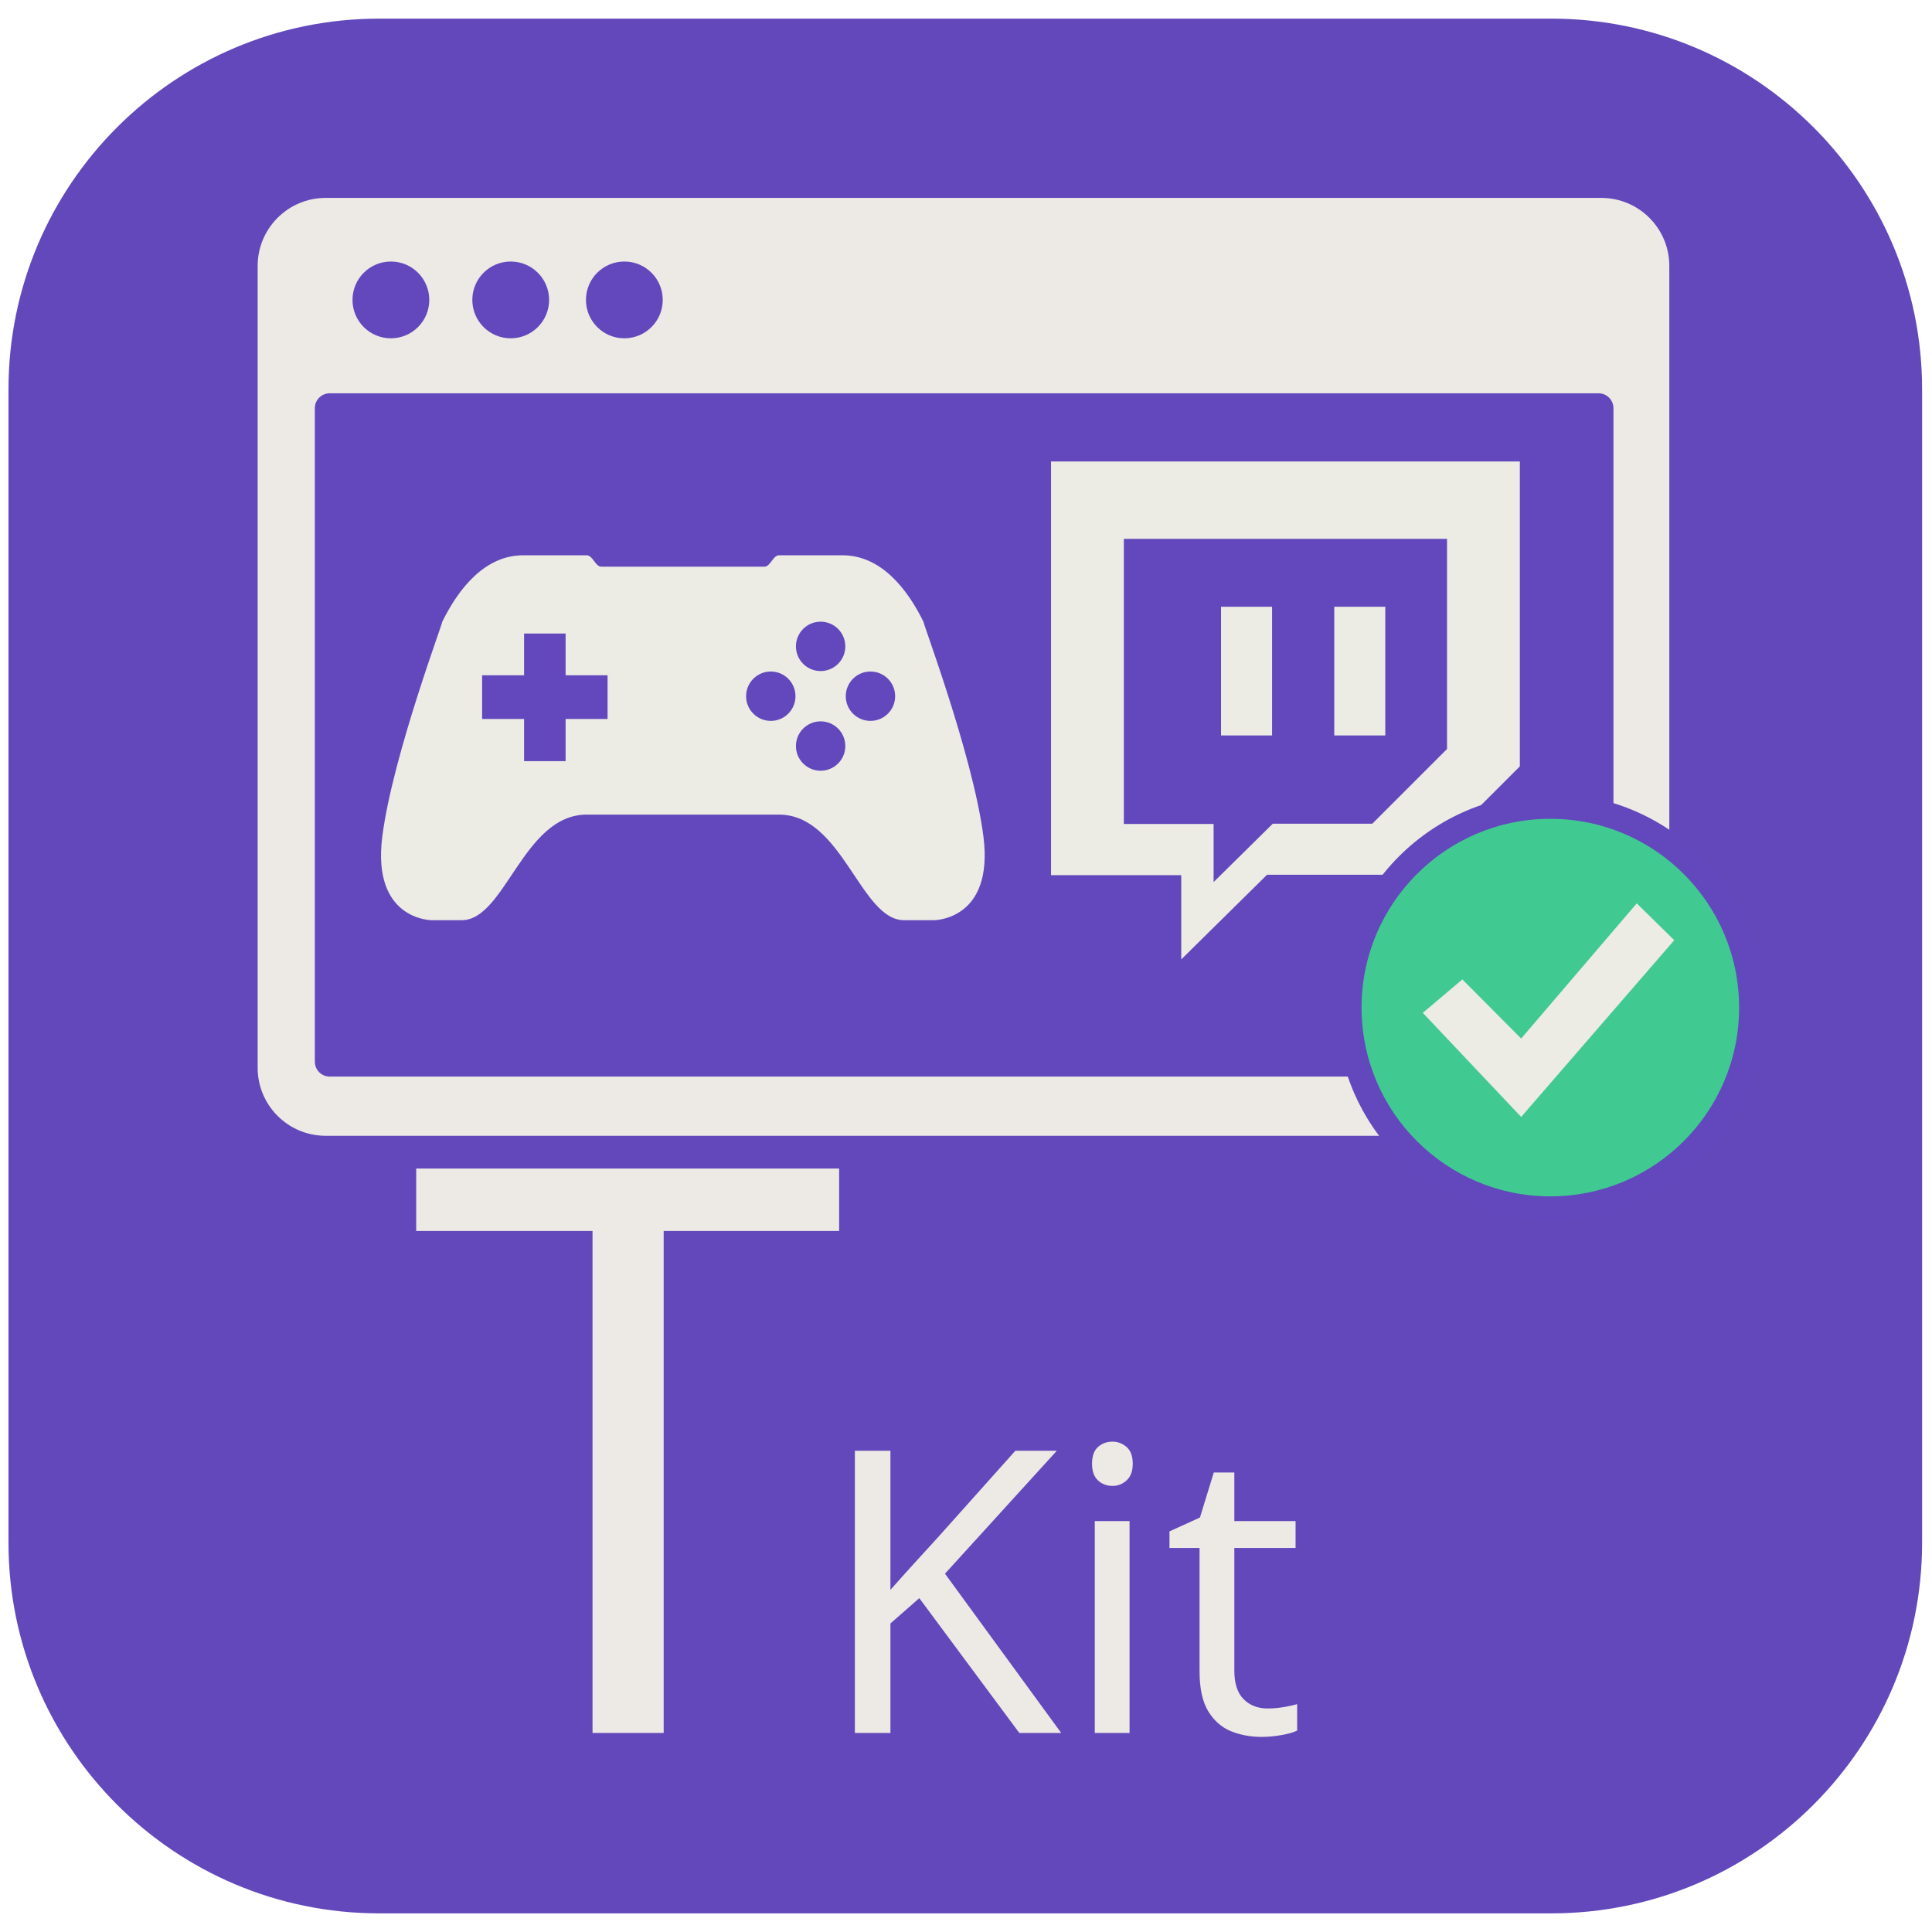
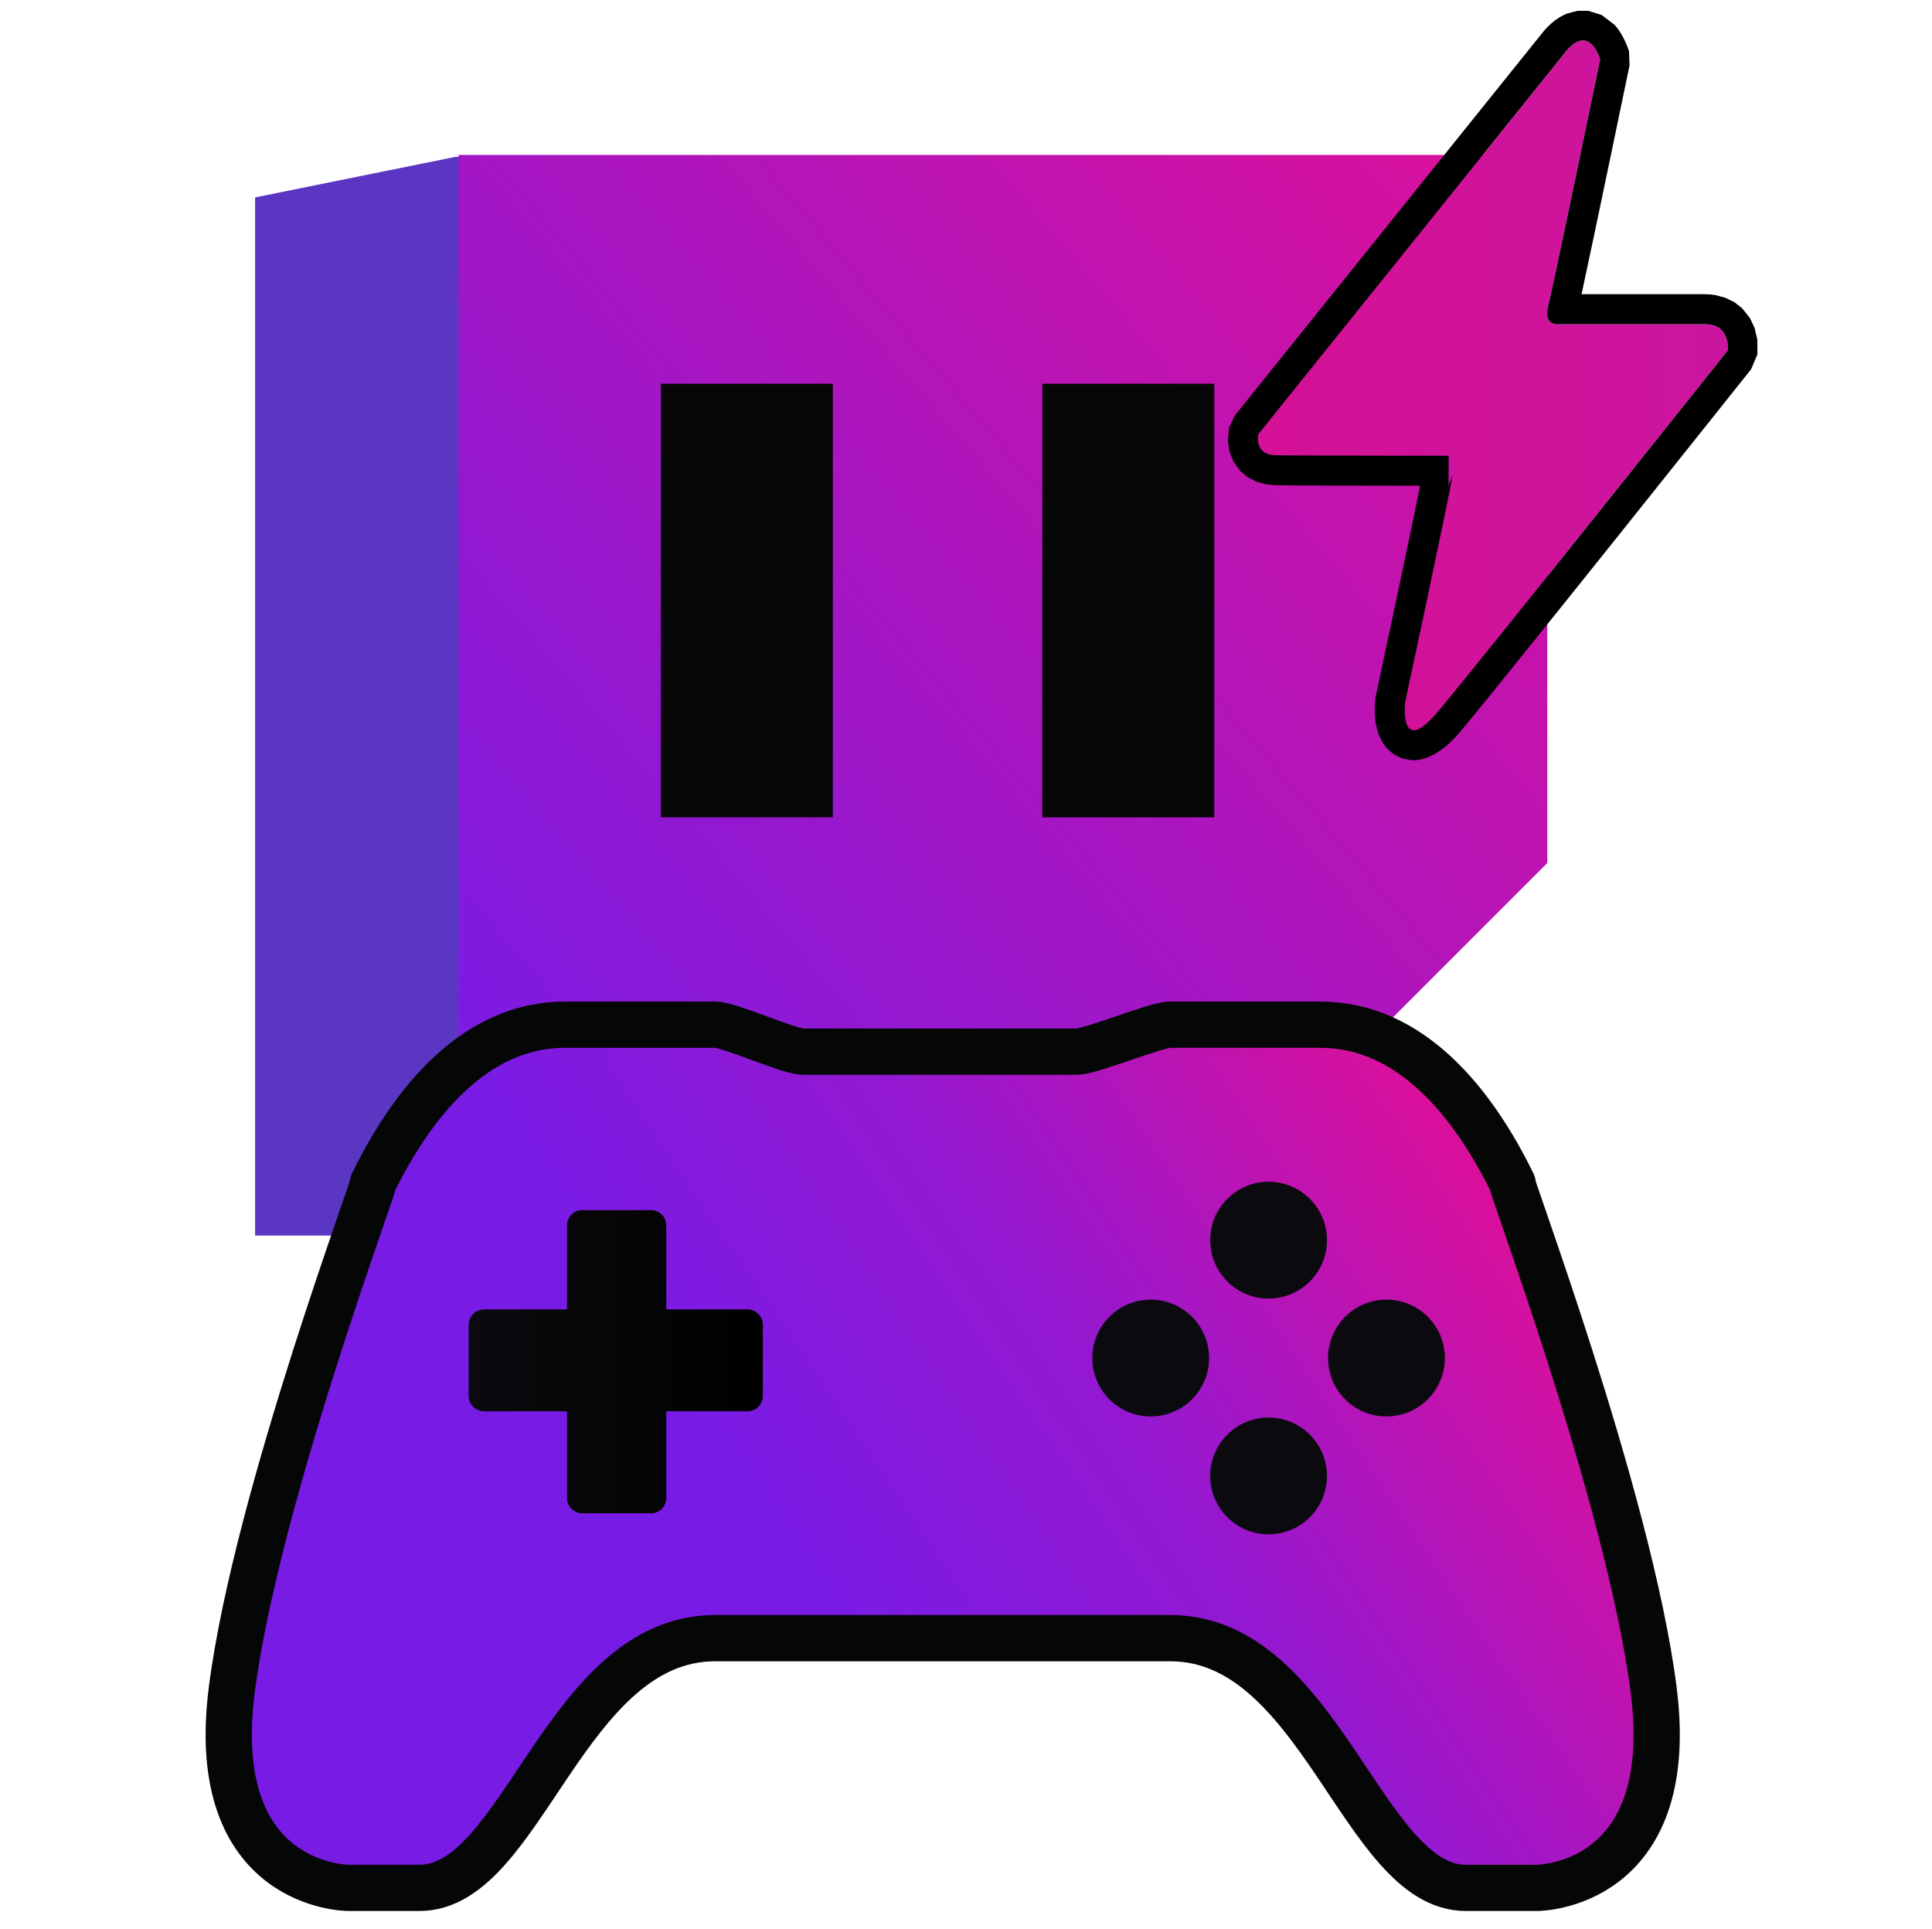
- <svg xmlns="http://www.w3.org/2000/svg" width="100%" height="100%" viewBox="0 0 512 512" version="1.1" xml:space="preserve" style="fill-rule:evenodd;clip-rule:evenodd;stroke-linejoin:round;stroke-miterlimit:2;">
-   <rect id="Icon" x="0" y="0" width="512" height="512" style="fill:none;" />
-   <g id="Icon1">
-     <g id="TheIcon" transform="matrix(1,0,0,1,0,3.18305)">
-       <g id="Background" transform="matrix(1.16531,0,0,1.13692,-44.2223,-29.4696)">
-         <path d="M475.066,113.874L475.066,382.705C475.066,430.396 437.29,469.115 390.761,469.115L124.183,469.115C77.654,469.115 39.878,430.396 39.878,382.705L39.878,113.874C39.878,66.183 77.654,27.464 124.183,27.464L390.761,27.464C437.29,27.464 475.066,66.183 475.066,113.874Z" style="fill:rgb(98,72,187);" />
-       </g>
-       <g id="Container" transform="matrix(1.16148,0,0,1.16148,-42.4012,-40.9871)">
-         <g transform="matrix(0.995455,0,0,0.988115,1.89721,3.46668)">
-           <path d="M417.386,90.824L417.386,276.003C417.386,284.665 410.406,291.697 401.808,291.697L109.401,291.697C100.804,291.697 93.824,284.665 93.824,276.003L93.824,90.824C93.824,82.163 100.804,75.131 109.401,75.131L401.808,75.131C410.406,75.131 417.386,82.163 417.386,90.824Z" style="fill:rgb(237,233,229);" />
-         </g>
-         <g transform="matrix(1.0023,0,0,1,-0.929653,0)">
-           <path d="M404.639,125.675L404.639,274.795C404.639,276.665 403.124,278.184 401.258,278.184L112.403,278.184C110.536,278.184 109.021,276.665 109.021,274.795L109.021,125.675C109.021,123.804 110.536,122.286 112.403,122.286L401.258,122.286C403.124,122.286 404.639,123.804 404.639,125.675Z" style="fill:rgb(98,72,188);" />
-         </g>
-         <g transform="matrix(1.07576,0,0,1.07576,-9.15063,-7.3844)">
-           <circle cx="125.348" cy="100.731" r="8.143" style="fill:rgb(98,72,188);" />
-         </g>
-         <g transform="matrix(1.07576,0,0,1.07576,18.1891,-7.3844)">
-           <circle cx="125.348" cy="100.731" r="8.143" style="fill:rgb(98,72,188);" />
-         </g>
-         <g transform="matrix(1.07576,0,0,1.07576,44.117,-7.3844)">
-           <circle cx="125.348" cy="100.731" r="8.143" style="fill:rgb(98,72,188);" />
-         </g>
-         <g id="Text" transform="matrix(1,0,0,1,11.7682,0)">
-           <g transform="matrix(0.626299,0,0,0.626299,-3.79568,294.411)">
-             <g transform="matrix(288,0,0,288,433.939,213.219)">
-                         </g>
-             <text x="194.314px" y="213.219px" style="font-family:'Kenney-Future', 'Kenney Future';font-size:288px;fill:rgb(237,233,229);">T</text>
+ <svg xmlns="http://www.w3.org/2000/svg" width="100%" height="100%" viewBox="0 0 513 512" version="1.1" xml:space="preserve" style="fill-rule:evenodd;clip-rule:evenodd;stroke-linecap:round;stroke-linejoin:round;stroke-miterlimit:1;">
+   <g transform="matrix(1,0,0,1,-631,0)">
+     <g id="Icon" transform="matrix(1,0,0,1,631.171,0)">
+       <rect x="0" y="0" width="512" height="512" style="fill:none;" />
+       <g id="Container" transform="matrix(1.2677,0,0,1.2677,-53.1863,-13.4736)">
+         <g id="TheIcon">
+           <g id="Container1">
+             <g id="Twitch" transform="matrix(3.09291,0,0,3.09291,-768.151,-437.853)">
+               <g transform="matrix(1.16497,0,0,1.16497,-54.4061,-32.1109)">
+                 <path d="M313.412,237.108L313.412,223.855L286.327,223.855L286.327,163.508L297.962,161.153L354.088,161.153L357.861,202.816L343.329,214.204L326.906,223.795L313.412,237.108Z" style="fill:rgb(90,54,195);" />
+               </g>
+               <path d="M313.412,233.806L313.412,220.553L292.931,220.553L292.931,155.493L366.666,155.493L366.666,203.445L349.617,220.493L326.906,220.493L313.412,233.806Z" style="fill:url(#_Linear1);" />
+               <g transform="matrix(1,0,0,1,-8.47098,0)">
+                 <rect x="315.105" y="170.989" width="11.646" height="29.363" style="fill:rgb(7,7,7);" />
+               </g>
+               <g transform="matrix(1,0,0,1,17.3604,0)">
+                 <rect x="315.105" y="170.989" width="11.646" height="29.363" style="fill:rgb(7,7,7);" />
+               </g>
+             </g>
+             <g id="Gamepad" transform="matrix(2.17147,0,0,2.17147,-178.322,-120.551)">
+               <path d="M191.431,161.846L205.237,161.846C206.653,161.846 212.842,159.244 214.258,159.244L228.732,159.244C237.485,159.244 243.497,166.814 247.288,174.569C246.322,172.69 258.508,204.686 260.893,223.44C263.316,242.501 249.666,242.501 249.666,242.501L242.758,242.501C232.844,242.501 228.732,218.417 214.258,218.417L191.431,218.417L193.194,218.417L170.366,218.417C155.892,218.417 151.78,242.501 141.867,242.501L134.958,242.501C134.958,242.501 121.308,242.501 123.731,223.44C126.116,204.686 138.302,172.69 137.336,174.569C141.127,166.814 147.139,159.244 155.892,159.244L170.366,159.244C171.782,159.244 177.437,161.846 178.853,161.846L193.194,161.846" style="fill:url(#_Linear2);stroke:rgb(5,6,6);stroke-width:4.46px;" />
+               <g transform="matrix(0.363271,0,0,0.363271,-127.845,60.4103)">
+                 <path d="M807.912,325.32L807.912,397.777C807.912,399.991 806.115,401.788 803.901,401.788L785.567,401.788C783.353,401.788 781.556,399.991 781.556,397.777L781.556,325.32C781.556,323.106 783.353,321.309 785.567,321.309L803.901,321.309C806.115,321.309 807.912,323.106 807.912,325.32Z" style="fill:url(#_Linear3);" />
+               </g>
+               <g transform="matrix(0.363271,0,0,0.363271,-127.845,60.4103)">
+                 <path d="M833.561,351.783L833.561,370.608C833.561,372.881 831.716,374.726 829.443,374.726L759.554,374.726C757.281,374.726 755.436,372.881 755.436,370.608L755.436,351.783C755.436,349.51 757.281,347.665 759.554,347.665L829.443,347.665C831.716,347.665 833.561,349.51 833.561,351.783Z" style="fill:url(#_Linear4);" />
+               </g>
+               <g transform="matrix(0.691758,0,0,0.691758,137.034,110.347)">
+                 <circle cx="125.348" cy="100.731" r="8.143" style="fill:rgb(11,11,15);" />
+               </g>
+               <g transform="matrix(0.691758,0,0,0.691758,137.034,133.087)">
+                 <circle cx="125.348" cy="100.731" r="8.143" style="fill:rgb(11,11,15);" />
+               </g>
+               <g transform="matrix(4.2358e-17,-0.691758,0.691758,4.2358e-17,142.693,278.109)">
+                 <circle cx="125.348" cy="100.731" r="8.143" style="fill:rgb(11,11,15);" />
+               </g>
+               <g transform="matrix(4.2358e-17,-0.691758,0.691758,4.2358e-17,165.433,278.109)">
+                 <circle cx="125.348" cy="100.731" r="8.143" style="fill:rgb(11,11,15);" />
+               </g>
+             </g>
+             <g id="Bolt" transform="matrix(0.509058,0,0,0.509058,-102.765,-16.2236)">
+               <path d="M928.741,73.401L801.775,231.39C801.775,231.39 799.817,239.791 808.759,240.026C817.701,240.262 880.06,240.262 880.06,240.262C880.06,240.262 882.692,242.441 881.892,247.305C880.06,258.431 862.176,341.684 862.176,341.684C862.176,341.684 859.588,364.509 875.354,345.919C891.12,327.329 994.895,196.963 994.895,196.963C994.895,196.963 996.307,186.139 985.482,186.139L925.712,186.139C925.712,186.139 918.888,187.315 921.005,178.844C923.123,170.372 942.419,77.187 942.419,77.187C942.419,77.187 938.358,62.557 928.741,73.401Z" style="fill:url(#_Linear5);" />
+               <path d="M934.775,173.798L985.482,173.798C987.027,173.798 988.44,173.923 989.734,174.137L993.856,175.222L997.651,177.086L1000.86,179.597L1004.08,183.646L1005.95,187.637L1007.08,192.418L1007.13,198.559L1004.55,204.649C1004.55,204.649 900.564,335.274 884.766,353.901C875.774,364.503 868.454,365.784 864.669,365.511L860.982,364.776L857.634,363.165L855.028,361.035L853.2,358.795L851.214,354.883L850.037,350.145C849.347,345.487 849.914,340.293 849.914,340.293L850.111,339.092C850.111,339.092 863.691,275.915 868.331,252.597C849.745,252.583 814.954,252.534 808.434,252.363L804.678,251.977L800.965,250.931L797.47,249.139L794.479,246.681L791.535,242.668L789.977,238.76L789.274,234.235L789.756,228.589L792.156,223.66L919.121,65.671L919.508,65.213C922.943,61.34 926.202,59.344 928.94,58.282L933.114,57.206L937.521,57.198L942.999,58.885L948.393,63.004C952.387,67.337 954.31,73.886 954.31,73.886L954.504,79.689C954.504,79.689 940.137,149.037 934.775,173.798ZM880.06,252.602L878.102,252.602C879.273,252.717 880.06,252.602 880.06,252.602ZM881.766,248.041C879.366,261.662 862.176,341.684 862.176,341.684C862.176,341.684 859.588,364.509 875.354,345.919C891.12,327.329 994.895,196.963 994.895,196.963C994.895,196.963 996.307,186.139 985.482,186.139L925.712,186.139C925.712,186.139 918.888,187.315 921.005,178.844C923.123,170.372 942.419,77.187 942.419,77.187C942.419,77.187 938.358,62.557 928.741,73.401L801.775,231.39C801.775,231.39 799.817,239.791 808.759,240.026C817.701,240.262 880.06,240.262 880.06,240.262L880.06,252.602L881.766,248.041Z" />
+             </g>
          </g>
-           <g transform="matrix(0.626299,0,0,0.626299,110.895,294.411)">
-             <g transform="matrix(144,0,0,144,447.34,213.219)">
-                         </g>
-             <text x="159.903px" y="213.219px" style="font-family:'Kenney-Future', 'Kenney Future';font-size:144px;fill:rgb(237,233,229);">Kit</text>
-           </g>
-         </g>
-         <g id="Gamepad">
-           <path d="M191.431,161.846L210.901,161.846C212.317,161.846 212.842,159.244 214.258,159.244L228.732,159.244C237.485,159.244 243.497,166.814 247.288,174.569C246.322,172.69 258.508,204.686 260.893,223.44C263.316,242.501 249.666,242.501 249.666,242.501L242.758,242.501C232.844,242.501 228.732,218.417 214.258,218.417L191.431,218.417L193.194,218.417L170.366,218.417C155.892,218.417 151.78,242.501 141.867,242.501L134.958,242.501C134.958,242.501 121.308,242.501 123.731,223.44C126.116,204.686 138.302,172.69 137.336,174.569C141.127,166.814 147.139,159.244 155.892,159.244L170.366,159.244C171.782,159.244 172.308,161.846 173.724,161.846L193.194,161.846" style="fill:rgb(236,235,228);" />
-           <g transform="matrix(0.691758,0,0,0.691758,137.034,110.347)">
-             <circle cx="125.348" cy="100.731" r="8.143" style="fill:rgb(98,72,188);" />
-           </g>
-           <g transform="matrix(0.691758,0,0,0.691758,137.034,133.087)">
-             <circle cx="125.348" cy="100.731" r="8.143" style="fill:rgb(98,72,188);" />
-           </g>
-           <g transform="matrix(4.2358e-17,-0.691758,0.691758,4.2358e-17,142.693,278.109)">
-             <circle cx="125.348" cy="100.731" r="8.143" style="fill:rgb(98,72,188);" />
-           </g>
-           <g transform="matrix(4.2358e-17,-0.691758,0.691758,4.2358e-17,165.433,278.109)">
-             <circle cx="125.348" cy="100.731" r="8.143" style="fill:rgb(98,72,188);" />
-           </g>
-           <path d="M165.559,206.215L156.084,206.215L156.084,196.592L146.51,196.592L146.51,186.623L156.084,186.623L156.084,177.099L165.559,177.099L165.559,186.623L175.133,186.623L175.133,196.592L165.559,196.592L165.559,206.215Z" style="fill:rgb(98,72,188);" />
-         </g>
-         <g id="Twitch">
-           <g transform="matrix(1.45071,0,0,1.45071,-148.644,-87.7309)">
-             <path d="M313.412,233.806L313.412,220.553L292.931,220.553L292.931,155.493L366.666,155.493L366.666,203.445L349.617,220.493L326.906,220.493L313.412,233.806Z" style="fill:rgb(236,235,228);" />
-           </g>
-           <path d="M313.412,233.806L313.412,220.553L292.931,220.553L292.931,155.493L366.666,155.493L366.666,203.445L349.617,220.493L326.906,220.493L313.412,233.806Z" style="fill:rgb(98,72,188);" />
-           <rect x="315.105" y="170.989" width="11.646" height="29.363" style="fill:rgb(236,235,228);" />
-           <g transform="matrix(1,0,0,1,25.8314,0)">
-             <rect x="315.105" y="170.989" width="11.646" height="29.363" style="fill:rgb(236,235,228);" />
-           </g>
-         </g>
-         <g id="Mark">
-           <g transform="matrix(1.18974,0,0,1.18974,-72.6116,-46.0696)">
-             <circle cx="389.035" cy="259.31" r="41.024" style="fill:rgb(98,72,188);" />
-           </g>
-           <g transform="matrix(1.04993,0,0,1.04993,-18.2184,-9.81394)">
-             <circle cx="389.035" cy="259.31" r="41.024" style="fill:rgb(65,201,146);" />
-           </g>
-           <path d="M409.956,238.665L383.584,269.508L370.167,256.014L361.146,263.648L383.584,287.397L418.515,247.069L409.956,238.665Z" style="fill:rgb(236,235,228);" />
        </g>
      </g>
    </g>
  </g>
+   <defs>
+     <linearGradient id="_Linear1" x1="0" y1="0" x2="1" y2="0" gradientUnits="userSpaceOnUse" gradientTransform="matrix(72.5757,-62.5021,66.3829,77.082,292.945,219.834)">
+       <stop offset="0" style="stop-color:rgb(120,27,229);stop-opacity:1" />
+       <stop offset="1" style="stop-color:rgb(220,16,154);stop-opacity:1" />
+     </linearGradient>
+     <linearGradient id="_Linear2" x1="0" y1="0" x2="1" y2="0" gradientUnits="userSpaceOnUse" gradientTransform="matrix(64.7762,-43.9107,26.5425,39.155,181.212,217.736)">
+       <stop offset="0" style="stop-color:rgb(120,27,229);stop-opacity:1" />
+       <stop offset="0.46" style="stop-color:rgb(149,24,208);stop-opacity:1" />
+       <stop offset="1" style="stop-color:rgb(220,16,154);stop-opacity:1" />
+     </linearGradient>
+     <linearGradient id="_Linear3" x1="0" y1="0" x2="1" y2="0" gradientUnits="userSpaceOnUse" gradientTransform="matrix(78.1253,0,0,80.4785,755.436,361.548)">
+       <stop offset="0" style="stop-color:rgb(11,11,15);stop-opacity:1" />
+       <stop offset="1" style="stop-color:black;stop-opacity:1" />
+     </linearGradient>
+     <linearGradient id="_Linear4" x1="0" y1="0" x2="1" y2="0" gradientUnits="userSpaceOnUse" gradientTransform="matrix(78.1253,0,0,80.4785,755.436,361.548)">
+       <stop offset="0" style="stop-color:rgb(11,11,15);stop-opacity:1" />
+       <stop offset="1" style="stop-color:black;stop-opacity:1" />
+     </linearGradient>
+     <linearGradient id="_Linear5" x1="0" y1="0" x2="1" y2="0" gradientUnits="userSpaceOnUse" gradientTransform="matrix(193.362,0,0,283.811,801.593,211.305)">
+       <stop offset="0" style="stop-color:rgb(212,17,151);stop-opacity:1" />
+       <stop offset="1" style="stop-color:rgb(204,21,158);stop-opacity:1" />
+     </linearGradient>
+   </defs>
</svg>
